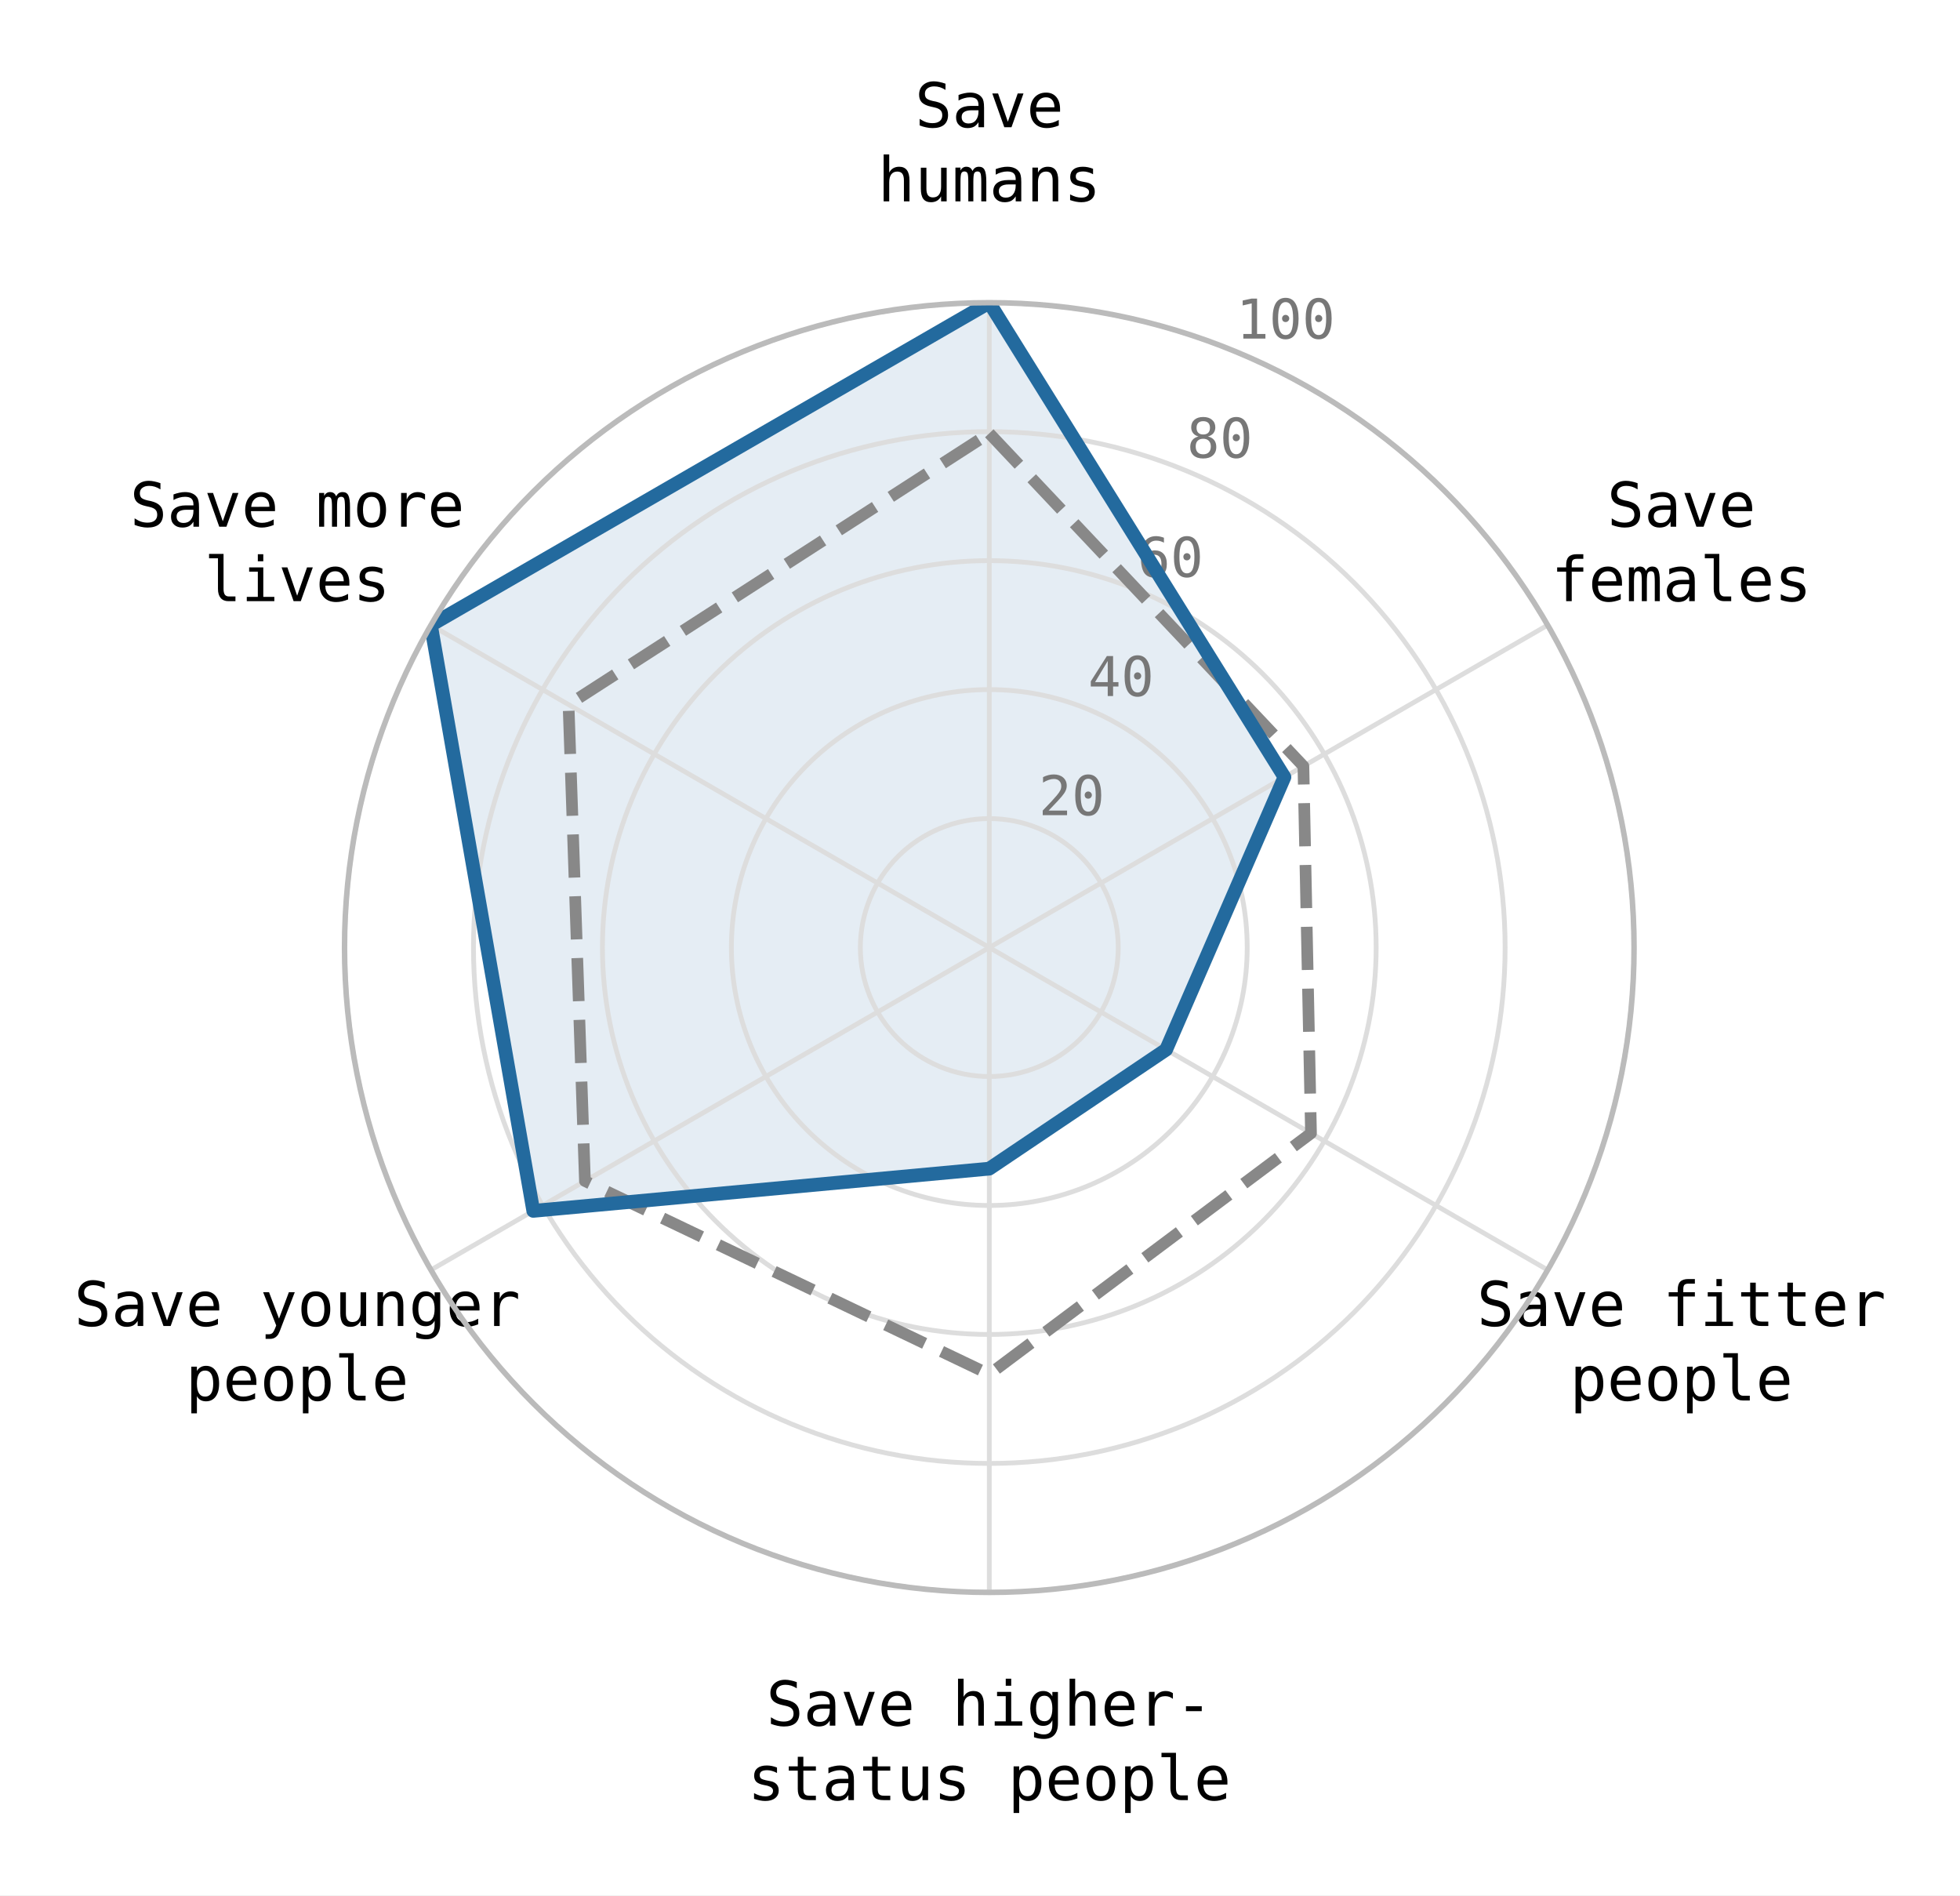
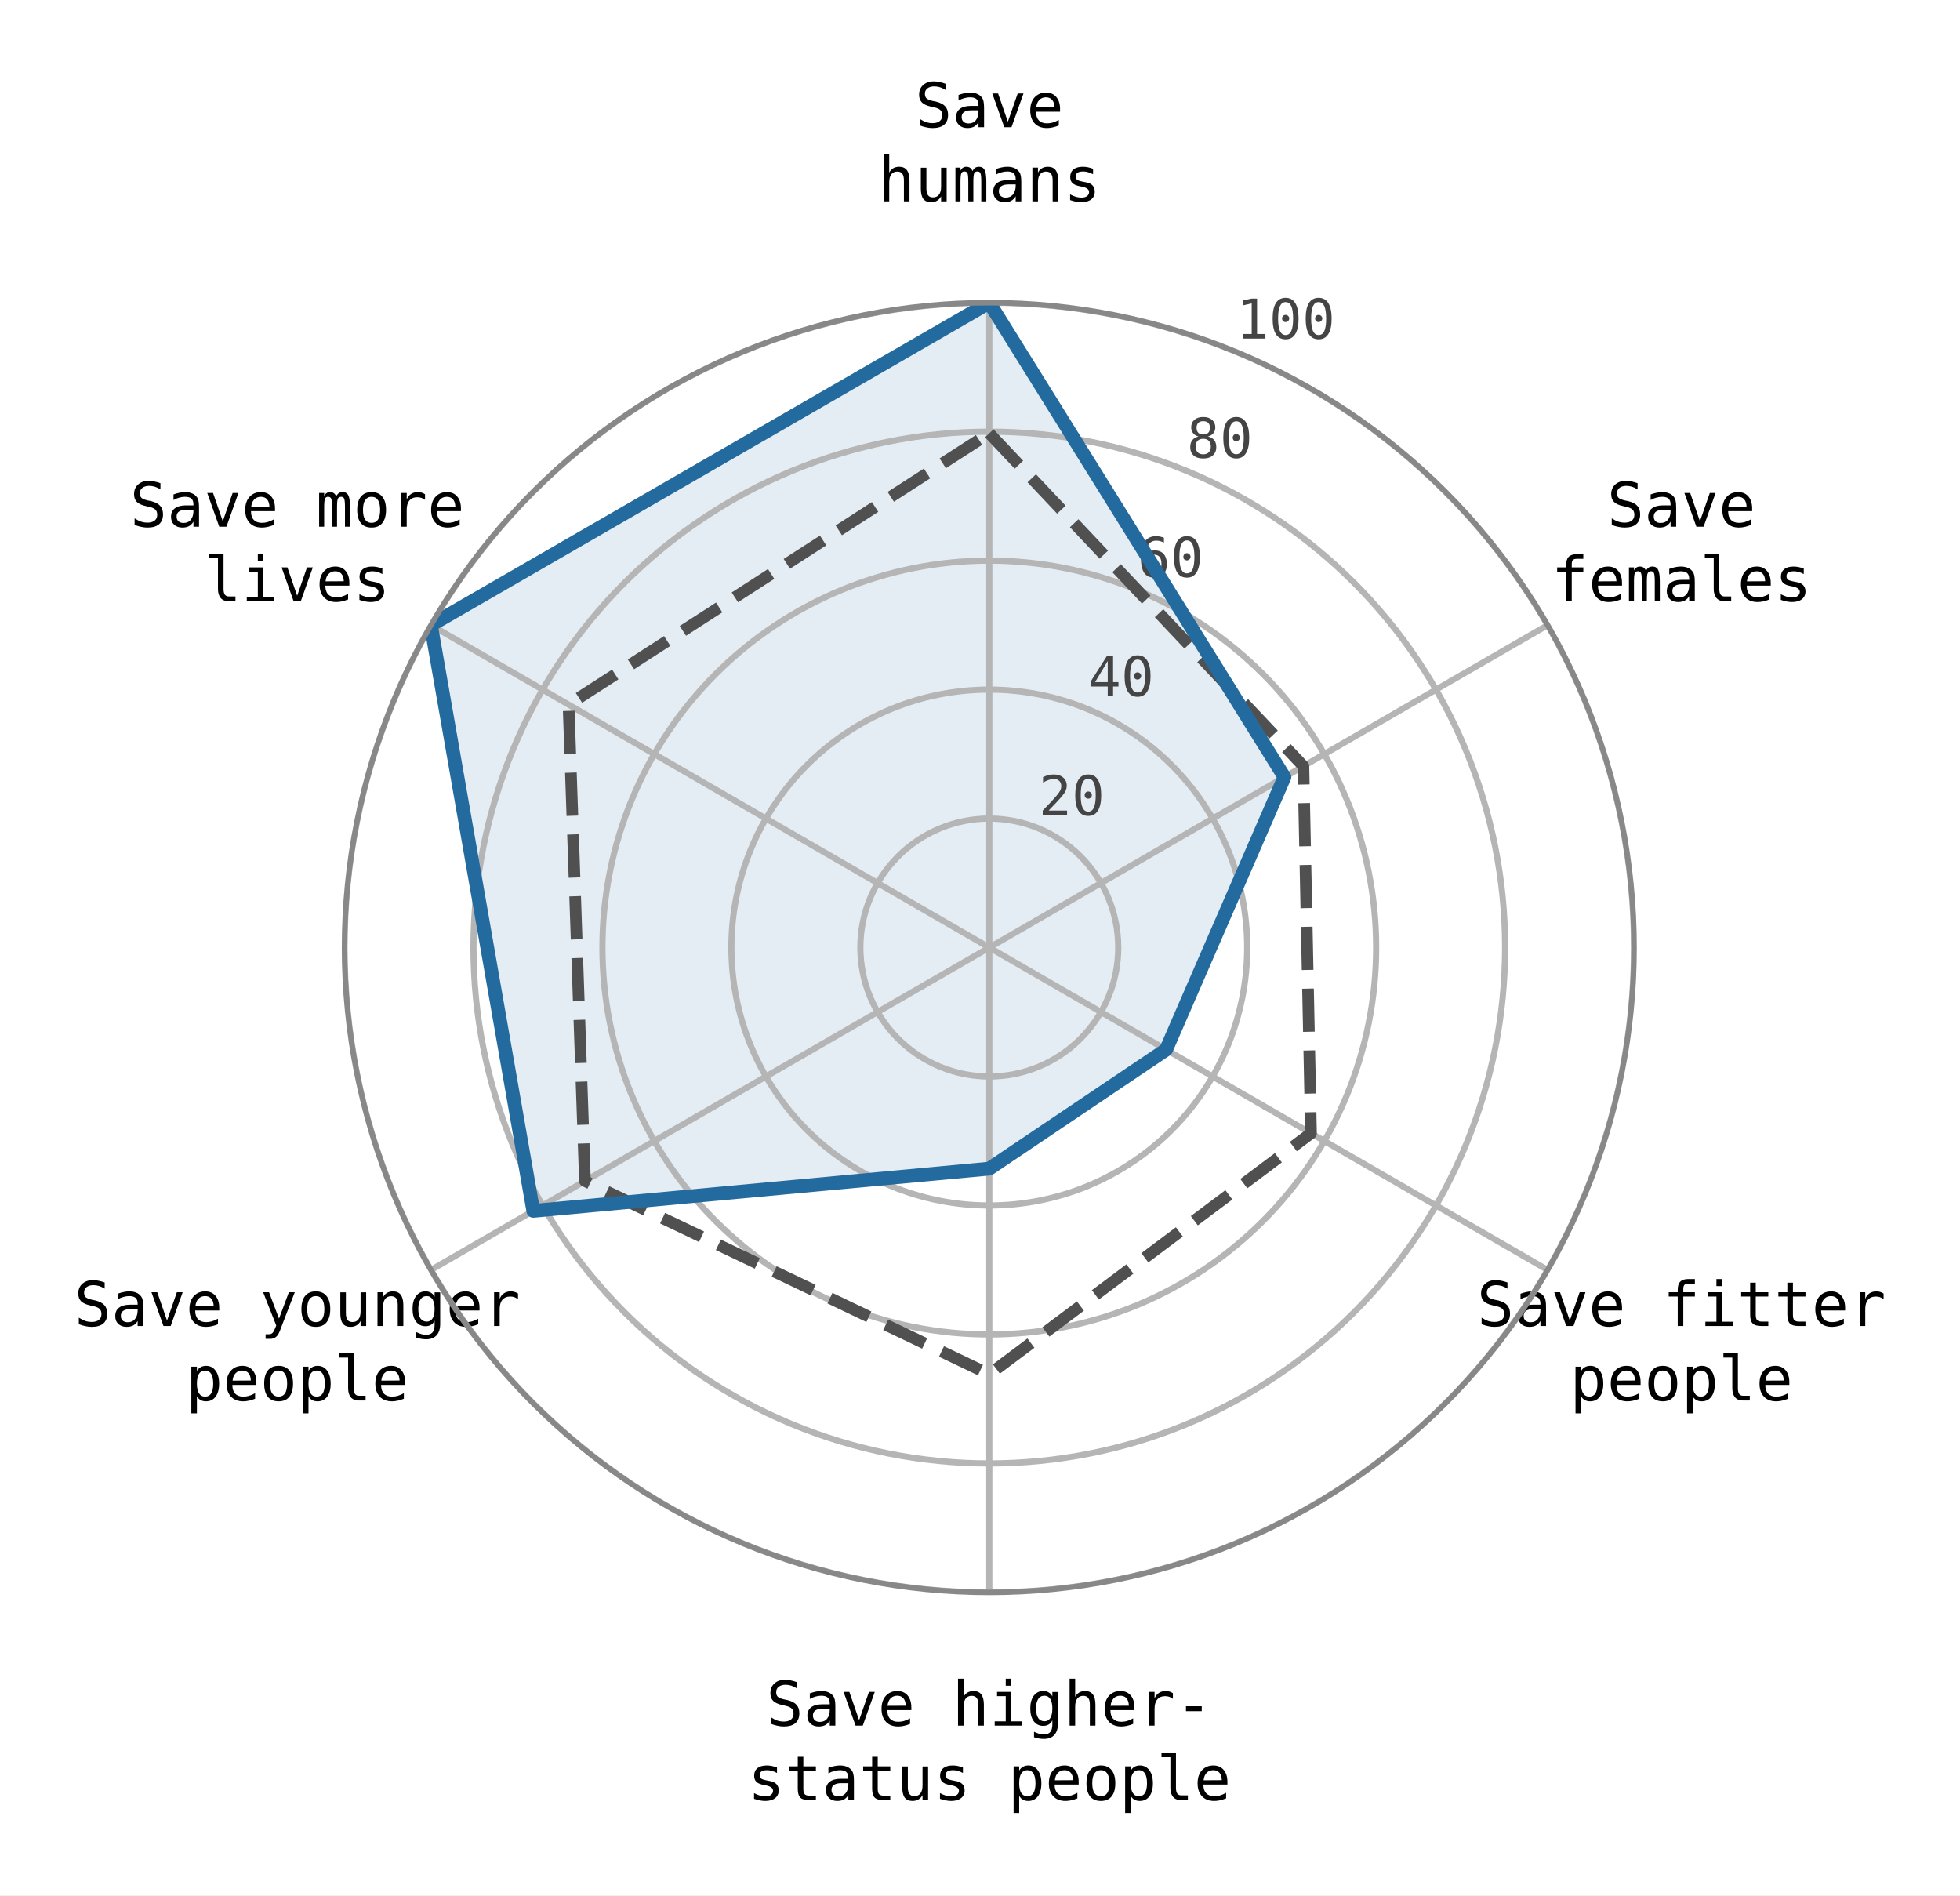
<svg xmlns="http://www.w3.org/2000/svg" width="285.625pt" height="276.148pt" viewBox="0 0 285.625 276.148" version="1.1">
  <defs>
    <style type="text/css">*{stroke-linejoin: round; stroke-linecap: butt}</style>
  </defs>
  <g id="figure_1">
    <g id="patch_1">
      <path d="M 0 276.148  L 285.625 276.148  L 285.625 0  L 0 0  z " style="fill: #ffffff" />
    </g>
    <g id="axes_1">
      <g id="patch_2">
        <path d="M 238.127 138.062  C 238.127 125.723 235.697 113.505 230.975 102.105  C 226.253 90.706 219.332 80.347 210.607 71.622  C 201.882 62.898 191.523 55.976 180.124 51.254  C 168.724 46.533 156.506 44.102 144.167 44.102  C 131.828 44.102 119.61 46.533 108.21 51.254  C 96.811 55.976 86.452 62.898 77.727 71.622  C 69.002 80.347 62.081 90.706 57.359 102.105  C 52.637 113.505 50.207 125.723 50.207 138.062  C 50.207 150.401 52.637 162.62 57.359 174.019  C 62.081 185.419 69.002 195.777 77.727 204.502  C 86.452 213.227 96.811 220.148 108.21 224.87  C 119.61 229.592 131.828 232.022 144.167 232.022  C 156.506 232.022 168.724 229.592 180.124 224.87  C 191.523 220.148 201.882 213.227 210.607 204.502  C 219.332 195.777 226.253 185.419 230.975 174.019  C 235.697 162.62 238.127 150.401 238.127 138.062  M 144.167 138.062  C 144.167 138.062 144.167 138.062 144.167 138.062  C 144.167 138.062 144.167 138.062 144.167 138.062  C 144.167 138.062 144.167 138.062 144.167 138.062  C 144.167 138.062 144.167 138.062 144.167 138.062  C 144.167 138.062 144.167 138.062 144.167 138.062  C 144.167 138.062 144.167 138.062 144.167 138.062  C 144.167 138.062 144.167 138.062 144.167 138.062  C 144.167 138.062 144.167 138.062 144.167 138.062  C 144.167 138.062 144.167 138.062 144.167 138.062  C 144.167 138.062 144.167 138.062 144.167 138.062  C 144.167 138.062 144.167 138.062 144.167 138.062  C 144.167 138.062 144.167 138.062 144.167 138.062  C 144.167 138.062 144.167 138.062 144.167 138.062  C 144.167 138.062 144.167 138.062 144.167 138.062  C 144.167 138.062 144.167 138.062 144.167 138.062  C 144.167 138.062 144.167 138.062 144.167 138.062  z " style="fill: #ffffff" />
      </g>
      <g id="patch_3">
        <path d="M 144.167 44.102  L 187.178 113.23  L 169.935 152.939  L 144.167 170.277  L 77.713 176.429  L 62.795 91.082  z " clip-path="url(#p1213a928a0)" style="fill: #236a9e; opacity: 0.12; stroke: #236a9e; stroke-linejoin: miter" />
      </g>
      <g id="matplotlib.axis_1">
        <g id="xtick_1">
          <g id="line2d_1">
-             <path d="M 144.167 138.062  L 144.167 44.102  " clip-path="url(#p1213a928a0)" style="fill: none; stroke: #dddddd; stroke-width: 0.7; stroke-linecap: square" />
+             <path d="M 144.167 138.062  L 144.167 44.102  " clip-path="url(#p1213a928a0)" style="fill: none; stroke: #b5b5b5; stroke-width: 0.9; stroke-linecap: square" />
          </g>
          <g id="text_1">
            <text style="font-size: 9px; font-family: Menlo, Consolas, monospace" transform="translate(133.3304 18.53877)">Save</text>
            <text style="font-size: 9px; font-family: Menlo, Consolas, monospace" transform="translate(127.9122 29.34123)">humans</text>
          </g>
        </g>
        <g id="xtick_2">
          <g id="line2d_2">
-             <path d="M 144.167 138.062  L 225.539 91.082  " clip-path="url(#p1213a928a0)" style="fill: none; stroke: #dddddd; stroke-width: 0.7; stroke-linecap: square" />
+             <path d="M 144.167 138.062  L 225.539 91.082  " clip-path="url(#p1213a928a0)" style="fill: none; stroke: #b5b5b5; stroke-width: 0.9; stroke-linecap: square" />
          </g>
          <g id="text_2">
            <text style="font-size: 9px; font-family: Menlo, Consolas, monospace" transform="translate(234.1878 76.74486)">Save</text>
            <text style="font-size: 9px; font-family: Menlo, Consolas, monospace" transform="translate(226.0603 87.59514)">females</text>
          </g>
        </g>
        <g id="xtick_3">
          <g id="line2d_3">
-             <path d="M 144.167 138.062  L 225.539 185.042  " clip-path="url(#p1213a928a0)" style="fill: none; stroke: #dddddd; stroke-width: 0.7; stroke-linecap: square" />
+             <path d="M 144.167 138.062  L 225.539 185.042  " clip-path="url(#p1213a928a0)" style="fill: none; stroke: #b5b5b5; stroke-width: 0.9; stroke-linecap: square" />
          </g>
          <g id="text_3">
            <text style="font-size: 9px; font-family: Menlo, Consolas, monospace" transform="translate(215.2238 193.2052)">Save fitter</text>
            <text style="font-size: 9px; font-family: Menlo, Consolas, monospace" transform="translate(228.7695 204.0555)">people</text>
          </g>
        </g>
        <g id="xtick_4">
          <g id="line2d_4">
-             <path d="M 144.167 138.062  L 144.167 232.022  " clip-path="url(#p1213a928a0)" style="fill: none; stroke: #dddddd; stroke-width: 0.7; stroke-linecap: square" />
+             <path d="M 144.167 138.062  L 144.167 232.022  " clip-path="url(#p1213a928a0)" style="fill: none; stroke: #b5b5b5; stroke-width: 0.9; stroke-linecap: square" />
          </g>
          <g id="text_4">
            <text style="font-size: 9px; font-family: Menlo, Consolas, monospace" transform="translate(111.6573 251.4352)">Save higher-</text>
            <text style="font-size: 9px; font-family: Menlo, Consolas, monospace" transform="translate(108.9482 262.2855)">status people</text>
          </g>
        </g>
        <g id="xtick_5">
          <g id="line2d_5">
-             <path d="M 144.167 138.062  L 62.795 185.042  " clip-path="url(#p1213a928a0)" style="fill: none; stroke: #dddddd; stroke-width: 0.7; stroke-linecap: square" />
+             <path d="M 144.167 138.062  L 62.795 185.042  " clip-path="url(#p1213a928a0)" style="fill: none; stroke: #b5b5b5; stroke-width: 0.9; stroke-linecap: square" />
          </g>
          <g id="text_5">
            <text style="font-size: 9px; font-family: Menlo, Consolas, monospace" transform="translate(10.8 193.2049)">Save younger</text>
            <text style="font-size: 9px; font-family: Menlo, Consolas, monospace" transform="translate(27.05484 204.0551)">people</text>
          </g>
        </g>
        <g id="xtick_6">
          <g id="line2d_6">
-             <path d="M 144.167 138.062  L 62.795 91.082  " clip-path="url(#p1213a928a0)" style="fill: none; stroke: #dddddd; stroke-width: 0.7; stroke-linecap: square" />
+             <path d="M 144.167 138.062  L 62.795 91.082  " clip-path="url(#p1213a928a0)" style="fill: none; stroke: #b5b5b5; stroke-width: 0.9; stroke-linecap: square" />
          </g>
          <g id="text_6">
            <text style="font-size: 9px; font-family: Menlo, Consolas, monospace" transform="translate(18.92742 76.74486)">Save more</text>
            <text style="font-size: 9px; font-family: Menlo, Consolas, monospace" transform="translate(29.76398 87.59514)">lives</text>
          </g>
        </g>
      </g>
      <g id="matplotlib.axis_2">
        <g id="ytick_1">
          <g id="line2d_7">
-             <path d="M 144.167 119.27  C 146.635 119.27 149.078 119.756 151.358 120.701  C 153.638 121.645 155.71 123.029 157.455 124.774  C 159.2 126.519 160.584 128.591 161.529 130.871  C 162.473 133.151 162.959 135.594 162.959 138.062  C 162.959 140.53 162.473 142.974 161.529 145.253  C 160.584 147.533 159.2 149.605 157.455 151.35  C 155.71 153.095 153.638 154.479 151.358 155.424  C 149.078 156.368 146.635 156.854 144.167 156.854  C 141.699 156.854 139.256 156.368 136.976 155.424  C 134.696 154.479 132.624 153.095 130.879 151.35  C 129.134 149.605 127.75 147.533 126.805 145.253  C 125.861 142.974 125.375 140.53 125.375 138.062  C 125.375 135.594 125.861 133.151 126.805 130.871  C 127.75 128.591 129.134 126.519 130.879 124.774  C 132.624 123.029 134.696 121.645 136.976 120.701  C 139.256 119.756 141.699 119.27 144.167 119.27  " clip-path="url(#p1213a928a0)" style="fill: none; stroke: #dddddd; stroke-width: 0.7; stroke-linecap: square" />
+             <path d="M 144.167 119.27  C 146.635 119.27 149.078 119.756 151.358 120.701  C 153.638 121.645 155.71 123.029 157.455 124.774  C 159.2 126.519 160.584 128.591 161.529 130.871  C 162.473 133.151 162.959 135.594 162.959 138.062  C 162.959 140.53 162.473 142.974 161.529 145.253  C 160.584 147.533 159.2 149.605 157.455 151.35  C 155.71 153.095 153.638 154.479 151.358 155.424  C 149.078 156.368 146.635 156.854 144.167 156.854  C 141.699 156.854 139.256 156.368 136.976 155.424  C 134.696 154.479 132.624 153.095 130.879 151.35  C 129.134 149.605 127.75 147.533 126.805 145.253  C 125.861 142.974 125.375 140.53 125.375 138.062  C 125.375 135.594 125.861 133.151 126.805 130.871  C 127.75 128.591 129.134 126.519 130.879 124.774  C 132.624 123.029 134.696 121.645 136.976 120.701  C 139.256 119.756 141.699 119.27 144.167 119.27  " clip-path="url(#p1213a928a0)" style="fill: none; stroke: #b5b5b5; stroke-width: 0.9; stroke-linecap: square" />
          </g>
          <g id="text_7">
-             <text style="font-size: 8px; font-family: Menlo, Consolas, monospace; text-anchor: start; fill: #777777" x="151.358" y="118.779" transform="rotate(-0 151.3584 118.7787)">20</text>
+             <text style="font-size: 8px; font-family: Menlo, Consolas, monospace; text-anchor: start; fill: #444444" x="151.358" y="118.779" transform="rotate(-0 151.3584 118.7787)">20</text>
          </g>
        </g>
        <g id="ytick_2">
          <g id="line2d_8">
-             <path d="M 144.167 100.478  C 149.102 100.478 153.99 101.45 158.55 103.339  C 163.11 105.228 167.253 107.996 170.743 111.486  C 174.233 114.976 177.001 119.12 178.89 123.679  C 180.779 128.239 181.751 133.127 181.751 138.062  C 181.751 142.998 180.779 147.885 178.89 152.445  C 177.001 157.005 174.233 161.148 170.743 164.638  C 167.253 168.128 163.11 170.896 158.55 172.785  C 153.99 174.674 149.102 175.646 144.167 175.646  C 139.232 175.646 134.344 174.674 129.784 172.785  C 125.224 170.896 121.081 168.128 117.591 164.638  C 114.101 161.148 111.333 157.005 109.444 152.445  C 107.555 147.885 106.583 142.998 106.583 138.062  C 106.583 133.127 107.555 128.239 109.444 123.679  C 111.333 119.12 114.101 114.976 117.591 111.486  C 121.081 107.996 125.224 105.228 129.784 103.339  C 134.344 101.45 139.232 100.478 144.167 100.478  " clip-path="url(#p1213a928a0)" style="fill: none; stroke: #dddddd; stroke-width: 0.7; stroke-linecap: square" />
+             <path d="M 144.167 100.478  C 149.102 100.478 153.99 101.45 158.55 103.339  C 163.11 105.228 167.253 107.996 170.743 111.486  C 174.233 114.976 177.001 119.12 178.89 123.679  C 180.779 128.239 181.751 133.127 181.751 138.062  C 181.751 142.998 180.779 147.885 178.89 152.445  C 177.001 157.005 174.233 161.148 170.743 164.638  C 167.253 168.128 163.11 170.896 158.55 172.785  C 153.99 174.674 149.102 175.646 144.167 175.646  C 139.232 175.646 134.344 174.674 129.784 172.785  C 125.224 170.896 121.081 168.128 117.591 164.638  C 114.101 161.148 111.333 157.005 109.444 152.445  C 107.555 147.885 106.583 142.998 106.583 138.062  C 106.583 133.127 107.555 128.239 109.444 123.679  C 111.333 119.12 114.101 114.976 117.591 111.486  C 121.081 107.996 125.224 105.228 129.784 103.339  C 134.344 101.45 139.232 100.478 144.167 100.478  " clip-path="url(#p1213a928a0)" style="fill: none; stroke: #b5b5b5; stroke-width: 0.9; stroke-linecap: square" />
          </g>
          <g id="text_8">
-             <text style="font-size: 8px; font-family: Menlo, Consolas, monospace; text-anchor: start; fill: #777777" x="158.55" y="101.417" transform="rotate(-0 158.5498 101.4171)">40</text>
+             <text style="font-size: 8px; font-family: Menlo, Consolas, monospace; text-anchor: start; fill: #444444" x="158.55" y="101.417" transform="rotate(-0 158.5498 101.4171)">40</text>
          </g>
        </g>
        <g id="ytick_3">
          <g id="line2d_9">
-             <path d="M 144.167 81.686  C 151.57 81.686 158.901 83.144 165.741 85.977  C 172.581 88.811 178.796 92.963 184.031 98.198  C 189.266 103.433 193.419 109.648 196.252 116.488  C 199.085 123.328 200.543 130.659 200.543 138.062  C 200.543 145.465 199.085 152.797 196.252 159.636  C 193.419 166.476 189.266 172.691 184.031 177.926  C 178.796 183.161 172.581 187.314 165.741 190.147  C 158.901 192.98 151.57 194.438 144.167 194.438  C 136.764 194.438 129.433 192.98 122.593 190.147  C 115.753 187.314 109.538 183.161 104.303 177.926  C 99.068 172.691 94.915 166.476 92.082 159.636  C 89.249 152.797 87.791 145.465 87.791 138.062  C 87.791 130.659 89.249 123.328 92.082 116.488  C 94.915 109.648 99.068 103.433 104.303 98.198  C 109.538 92.963 115.753 88.811 122.593 85.977  C 129.433 83.144 136.764 81.686 144.167 81.686  " clip-path="url(#p1213a928a0)" style="fill: none; stroke: #dddddd; stroke-width: 0.7; stroke-linecap: square" />
+             <path d="M 144.167 81.686  C 151.57 81.686 158.901 83.144 165.741 85.977  C 172.581 88.811 178.796 92.963 184.031 98.198  C 189.266 103.433 193.419 109.648 196.252 116.488  C 199.085 123.328 200.543 130.659 200.543 138.062  C 200.543 145.465 199.085 152.797 196.252 159.636  C 193.419 166.476 189.266 172.691 184.031 177.926  C 178.796 183.161 172.581 187.314 165.741 190.147  C 158.901 192.98 151.57 194.438 144.167 194.438  C 136.764 194.438 129.433 192.98 122.593 190.147  C 115.753 187.314 109.538 183.161 104.303 177.926  C 99.068 172.691 94.915 166.476 92.082 159.636  C 89.249 152.797 87.791 145.465 87.791 138.062  C 87.791 130.659 89.249 123.328 92.082 116.488  C 94.915 109.648 99.068 103.433 104.303 98.198  C 109.538 92.963 115.753 88.811 122.593 85.977  C 129.433 83.144 136.764 81.686 144.167 81.686  " clip-path="url(#p1213a928a0)" style="fill: none; stroke: #b5b5b5; stroke-width: 0.9; stroke-linecap: square" />
          </g>
          <g id="text_9">
-             <text style="font-size: 8px; font-family: Menlo, Consolas, monospace; text-anchor: start; fill: #777777" x="165.741" y="84.056" transform="rotate(-0 165.7412 84.0556)">60</text>
+             <text style="font-size: 8px; font-family: Menlo, Consolas, monospace; text-anchor: start; fill: #444444" x="165.741" y="84.056" transform="rotate(-0 165.7412 84.0556)">60</text>
          </g>
        </g>
        <g id="ytick_4">
          <g id="line2d_10">
-             <path d="M 144.167 62.894  C 154.038 62.894 163.813 64.838 172.933 68.616  C 182.052 72.393 190.339 77.93 197.319 84.91  C 204.299 91.89 209.836 100.177 213.613 109.297  C 217.391 118.416 219.335 128.191 219.335 138.062  C 219.335 147.933 217.391 157.708 213.613 166.828  C 209.836 175.947 204.299 184.234 197.319 191.214  C 190.339 198.194 182.052 203.731 172.933 207.508  C 163.813 211.286 154.038 213.23 144.167 213.23  C 134.296 213.23 124.521 211.286 115.401 207.508  C 106.282 203.731 97.995 198.194 91.015 191.214  C 84.035 184.234 78.498 175.947 74.721 166.828  C 70.943 157.708 68.999 147.933 68.999 138.062  C 68.999 128.191 70.943 118.416 74.721 109.297  C 78.498 100.177 84.035 91.89 91.015 84.91  C 97.995 77.93 106.282 72.393 115.401 68.616  C 124.521 64.838 134.296 62.894 144.167 62.894  " clip-path="url(#p1213a928a0)" style="fill: none; stroke: #dddddd; stroke-width: 0.7; stroke-linecap: square" />
+             <path d="M 144.167 62.894  C 154.038 62.894 163.813 64.838 172.933 68.616  C 182.052 72.393 190.339 77.93 197.319 84.91  C 204.299 91.89 209.836 100.177 213.613 109.297  C 217.391 118.416 219.335 128.191 219.335 138.062  C 219.335 147.933 217.391 157.708 213.613 166.828  C 209.836 175.947 204.299 184.234 197.319 191.214  C 190.339 198.194 182.052 203.731 172.933 207.508  C 163.813 211.286 154.038 213.23 144.167 213.23  C 134.296 213.23 124.521 211.286 115.401 207.508  C 106.282 203.731 97.995 198.194 91.015 191.214  C 84.035 184.234 78.498 175.947 74.721 166.828  C 70.943 157.708 68.999 147.933 68.999 138.062  C 68.999 128.191 70.943 118.416 74.721 109.297  C 78.498 100.177 84.035 91.89 91.015 84.91  C 97.995 77.93 106.282 72.393 115.401 68.616  C 124.521 64.838 134.296 62.894 144.167 62.894  " clip-path="url(#p1213a928a0)" style="fill: none; stroke: #b5b5b5; stroke-width: 0.9; stroke-linecap: square" />
          </g>
          <g id="text_10">
-             <text style="font-size: 8px; font-family: Menlo, Consolas, monospace; text-anchor: start; fill: #777777" x="172.933" y="66.694" transform="rotate(-0 172.9326 66.69406)">80</text>
+             <text style="font-size: 8px; font-family: Menlo, Consolas, monospace; text-anchor: start; fill: #444444" x="172.933" y="66.694" transform="rotate(-0 172.9326 66.69406)">80</text>
          </g>
        </g>
        <g id="ytick_5">
          <g id="line2d_11">
-             <path d="M 144.167 44.102  C 156.506 44.102 168.724 46.533 180.124 51.254  C 191.523 55.976 201.882 62.898 210.607 71.622  C 219.332 80.347 226.253 90.706 230.975 102.105  C 235.697 113.505 238.127 125.723 238.127 138.062  C 238.127 150.401 235.697 162.62 230.975 174.019  C 226.253 185.419 219.332 195.777 210.607 204.502  C 201.882 213.227 191.523 220.148 180.124 224.87  C 168.724 229.592 156.506 232.022 144.167 232.022  C 131.828 232.022 119.61 229.592 108.21 224.87  C 96.811 220.148 86.452 213.227 77.727 204.502  C 69.002 195.777 62.081 185.419 57.359 174.019  C 52.637 162.62 50.207 150.401 50.207 138.062  C 50.207 125.723 52.637 113.505 57.359 102.105  C 62.081 90.706 69.002 80.347 77.727 71.622  C 86.452 62.898 96.811 55.976 108.21 51.254  C 119.61 46.533 131.828 44.102 144.167 44.102  " clip-path="url(#p1213a928a0)" style="fill: none; stroke: #dddddd; stroke-width: 0.7; stroke-linecap: square" />
+             <path d="M 144.167 44.102  C 156.506 44.102 168.724 46.533 180.124 51.254  C 191.523 55.976 201.882 62.898 210.607 71.622  C 219.332 80.347 226.253 90.706 230.975 102.105  C 235.697 113.505 238.127 125.723 238.127 138.062  C 238.127 150.401 235.697 162.62 230.975 174.019  C 226.253 185.419 219.332 195.777 210.607 204.502  C 201.882 213.227 191.523 220.148 180.124 224.87  C 168.724 229.592 156.506 232.022 144.167 232.022  C 131.828 232.022 119.61 229.592 108.21 224.87  C 96.811 220.148 86.452 213.227 77.727 204.502  C 69.002 195.777 62.081 185.419 57.359 174.019  C 52.637 162.62 50.207 150.401 50.207 138.062  C 50.207 125.723 52.637 113.505 57.359 102.105  C 62.081 90.706 69.002 80.347 77.727 71.622  C 86.452 62.898 96.811 55.976 108.21 51.254  C 119.61 46.533 131.828 44.102 144.167 44.102  " clip-path="url(#p1213a928a0)" style="fill: none; stroke: #b5b5b5; stroke-width: 0.9; stroke-linecap: square" />
          </g>
          <g id="text_11">
-             <text style="font-size: 8px; font-family: Menlo, Consolas, monospace; text-anchor: start; fill: #777777" x="180.124" y="49.333" transform="rotate(-0 180.1239 49.33251)">100</text>
+             <text style="font-size: 8px; font-family: Menlo, Consolas, monospace; text-anchor: start; fill: #444444" x="180.124" y="49.333" transform="rotate(-0 180.1239 49.33251)">100</text>
          </g>
        </g>
      </g>
      <g id="line2d_12">
-         <path d="M 144.167 63.134  L 189.942 111.634  L 191.048 165.129  L 144.167 200.243  L 85.241 172.083  L 82.851 102.661  L 144.167 63.134  " clip-path="url(#p1213a928a0)" style="fill: none; stroke-dasharray: 6.29,2.72; stroke-dashoffset: 0; stroke: #888888; stroke-width: 1.7" />
+         <path d="M 144.167 63.134  L 189.942 111.634  L 191.048 165.129  L 144.167 200.243  L 85.241 172.083  L 82.851 102.661  L 144.167 63.134  " clip-path="url(#p1213a928a0)" style="fill: none; stroke-dasharray: 6.29,2.72; stroke-dashoffset: 0; stroke: #505050; stroke-width: 1.7" />
      </g>
      <g id="line2d_13">
        <path d="M 144.167 44.102  L 187.178 113.23  L 169.935 152.939  L 144.167 170.277  L 77.713 176.429  L 62.795 91.082  L 144.167 44.102  " clip-path="url(#p1213a928a0)" style="fill: none; stroke: #236a9e; stroke-width: 2; stroke-linecap: square" />
      </g>
      <g id="patch_4">
-         <path d="M 144.167 44.102  C 131.828 44.102 119.61 46.533 108.21 51.254  C 96.811 55.976 86.452 62.898 77.727 71.622  C 69.002 80.347 62.081 90.706 57.359 102.105  C 52.637 113.505 50.207 125.723 50.207 138.062  C 50.207 150.401 52.637 162.62 57.359 174.019  C 62.081 185.419 69.002 195.777 77.727 204.502  C 86.452 213.227 96.811 220.148 108.21 224.87  C 119.61 229.592 131.828 232.022 144.167 232.022  C 156.506 232.022 168.724 229.592 180.124 224.87  C 191.523 220.148 201.882 213.227 210.607 204.502  C 219.332 195.777 226.253 185.419 230.975 174.019  C 235.697 162.62 238.127 150.401 238.127 138.062  C 238.127 125.723 235.697 113.505 230.975 102.105  C 226.253 90.706 219.332 80.347 210.607 71.622  C 201.882 62.898 191.523 55.976 180.124 51.254  C 168.724 46.533 156.506 44.102 144.167 44.102  " style="fill: none; stroke: #bbbbbb; stroke-width: 0.8; stroke-linejoin: miter; stroke-linecap: square" />
+         <path d="M 144.167 44.102  C 131.828 44.102 119.61 46.533 108.21 51.254  C 96.811 55.976 86.452 62.898 77.727 71.622  C 69.002 80.347 62.081 90.706 57.359 102.105  C 52.637 113.505 50.207 125.723 50.207 138.062  C 50.207 150.401 52.637 162.62 57.359 174.019  C 62.081 185.419 69.002 195.777 77.727 204.502  C 86.452 213.227 96.811 220.148 108.21 224.87  C 119.61 229.592 131.828 232.022 144.167 232.022  C 156.506 232.022 168.724 229.592 180.124 224.87  C 191.523 220.148 201.882 213.227 210.607 204.502  C 219.332 195.777 226.253 185.419 230.975 174.019  C 235.697 162.62 238.127 150.401 238.127 138.062  C 238.127 125.723 235.697 113.505 230.975 102.105  C 226.253 90.706 219.332 80.347 210.607 71.622  C 201.882 62.898 191.523 55.976 180.124 51.254  C 168.724 46.533 156.506 44.102 144.167 44.102  " style="fill: none; stroke: #888888; stroke-width: 0.8; stroke-linejoin: miter; stroke-linecap: square" />
      </g>
    </g>
  </g>
  <defs>
    <clipPath id="p1213a928a0">
      <path d="M 238.127 138.062  C 238.127 125.723 235.697 113.505 230.975 102.105  C 226.253 90.706 219.332 80.347 210.607 71.622  C 201.882 62.898 191.523 55.976 180.124 51.254  C 168.724 46.533 156.506 44.102 144.167 44.102  C 131.828 44.102 119.61 46.533 108.21 51.254  C 96.811 55.976 86.452 62.898 77.727 71.622  C 69.002 80.347 62.081 90.706 57.359 102.105  C 52.637 113.505 50.207 125.723 50.207 138.062  C 50.207 150.401 52.637 162.62 57.359 174.019  C 62.081 185.419 69.002 195.777 77.727 204.502  C 86.452 213.227 96.811 220.148 108.21 224.87  C 119.61 229.592 131.828 232.022 144.167 232.022  C 156.506 232.022 168.724 229.592 180.124 224.87  C 191.523 220.148 201.882 213.227 210.607 204.502  C 219.332 195.777 226.253 185.419 230.975 174.019  C 235.697 162.62 238.127 150.401 238.127 138.062  M 144.167 138.062  C 144.167 138.062 144.167 138.062 144.167 138.062  C 144.167 138.062 144.167 138.062 144.167 138.062  C 144.167 138.062 144.167 138.062 144.167 138.062  C 144.167 138.062 144.167 138.062 144.167 138.062  C 144.167 138.062 144.167 138.062 144.167 138.062  C 144.167 138.062 144.167 138.062 144.167 138.062  C 144.167 138.062 144.167 138.062 144.167 138.062  C 144.167 138.062 144.167 138.062 144.167 138.062  C 144.167 138.062 144.167 138.062 144.167 138.062  C 144.167 138.062 144.167 138.062 144.167 138.062  C 144.167 138.062 144.167 138.062 144.167 138.062  C 144.167 138.062 144.167 138.062 144.167 138.062  C 144.167 138.062 144.167 138.062 144.167 138.062  C 144.167 138.062 144.167 138.062 144.167 138.062  C 144.167 138.062 144.167 138.062 144.167 138.062  C 144.167 138.062 144.167 138.062 144.167 138.062  z " />
    </clipPath>
  </defs>
</svg>
